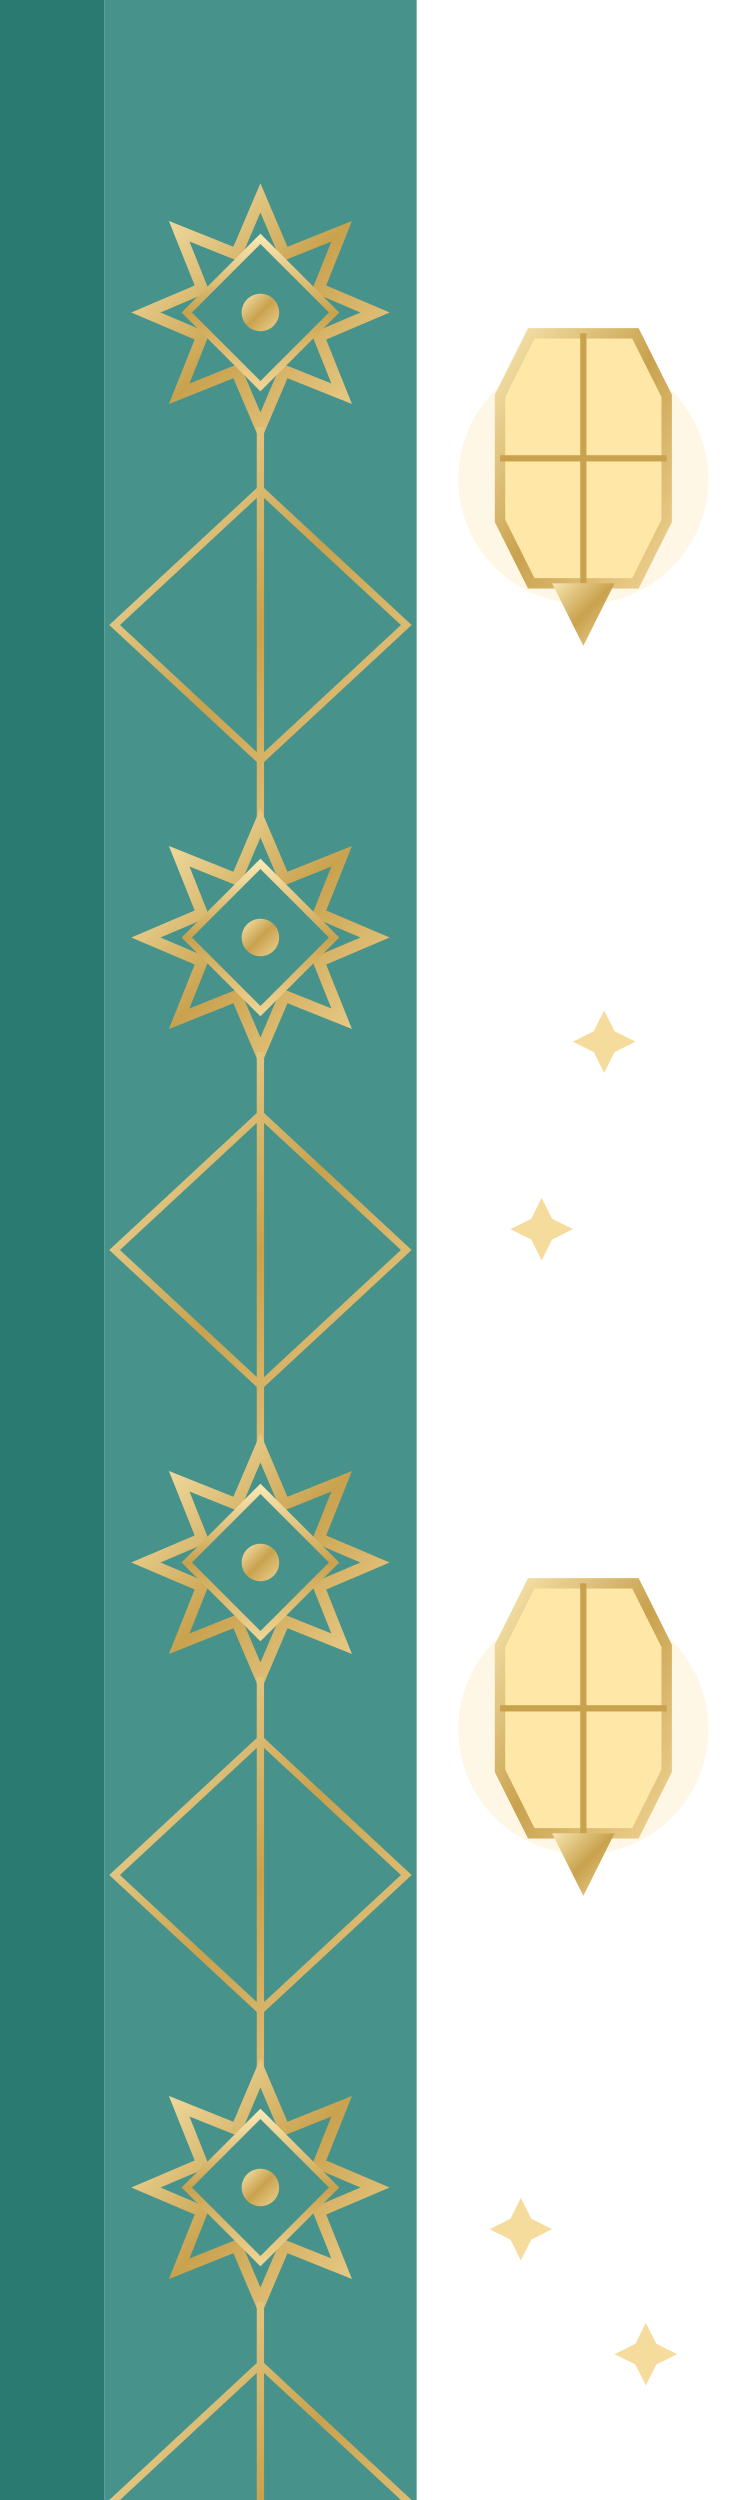
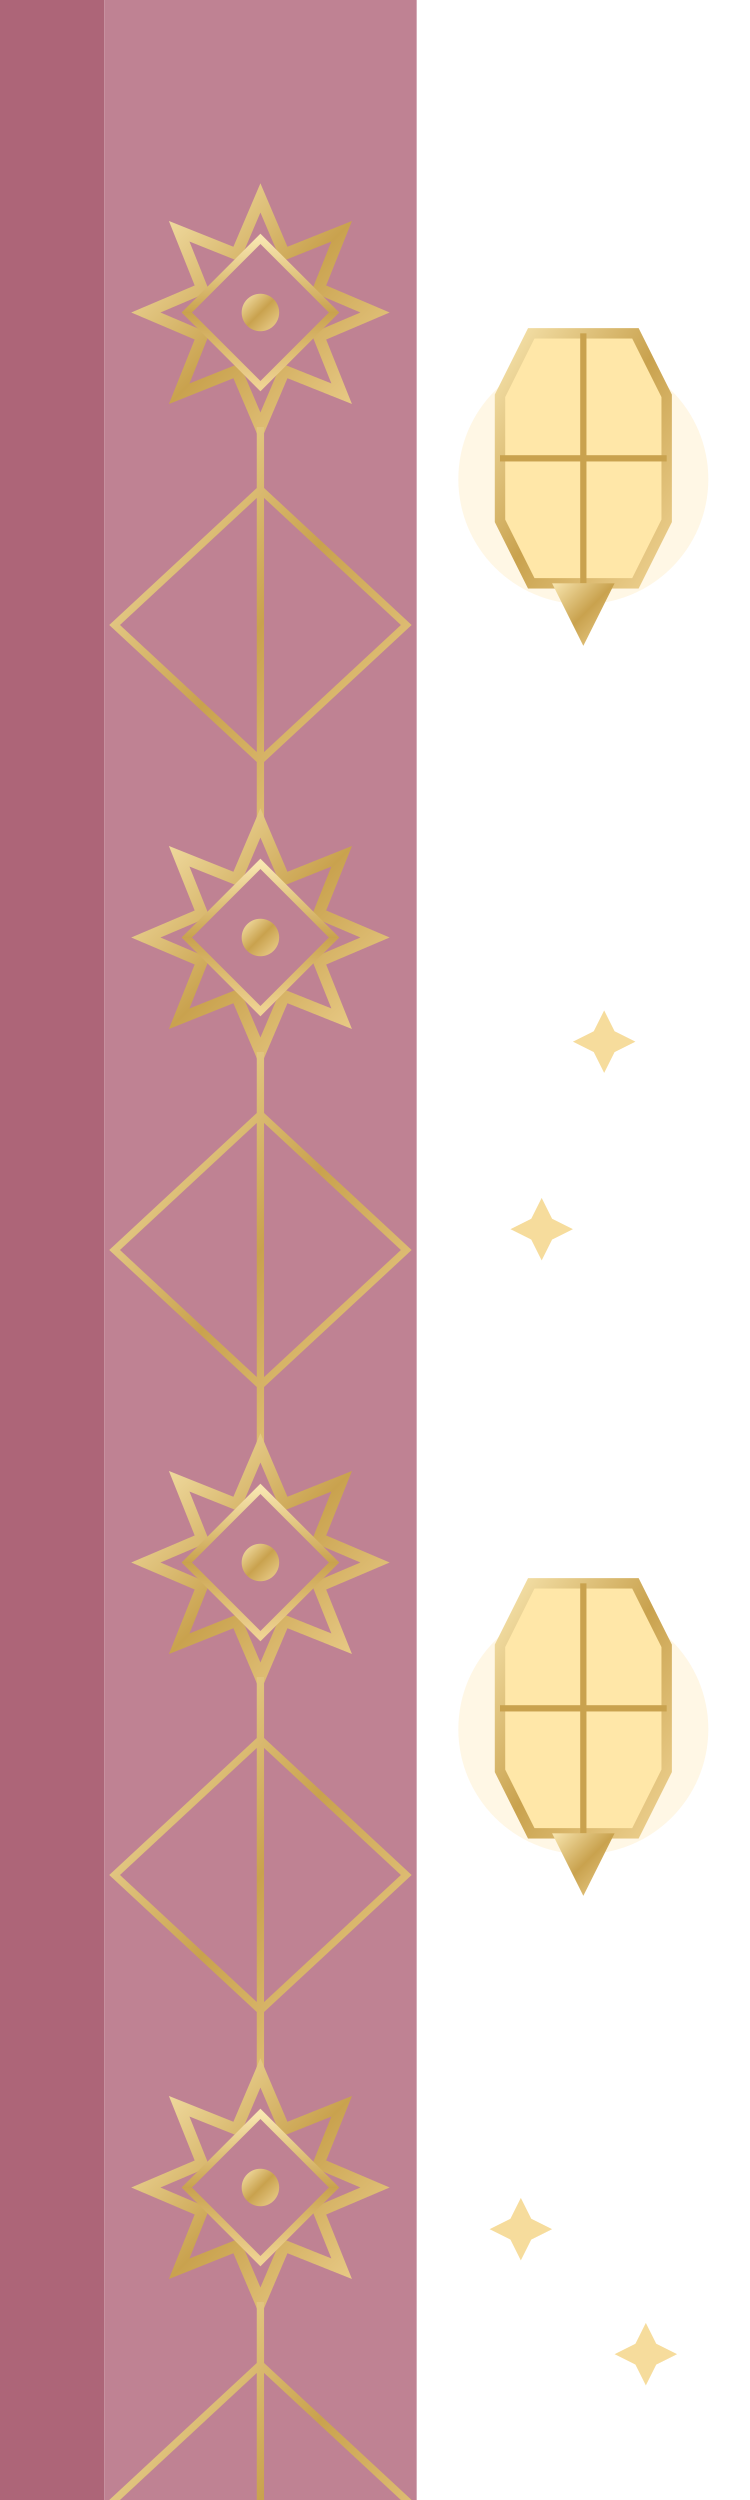
<svg xmlns="http://www.w3.org/2000/svg" viewBox="0 0 72 240" width="72" height="240">
  <defs>
    <linearGradient id="gd" x1="0" y1="0" x2="1" y2="1">
      <stop offset="0" stop-color="#f8e6b0" />
      <stop offset=".5" stop-color="#c9a24e" />
      <stop offset="1" stop-color="#efd393" />
    </linearGradient>
  </defs>
-   <rect x="0" y="0" width="10" height="240" fill="#2a7a72" />
+   <rect x="0" y="0" width="10" height="240" fill="#ad6578" />
  <path d="M10 0 V240" stroke="url(#gd)" stroke-width="1.4" />
-   <rect x="10" y="0" width="30" height="240" fill="#33877e" opacity=".9" />
+   <rect x="10" y="0" width="30" height="240" fill="#b87487" opacity=".9" />
  <path d="M40 0 V240" stroke="url(#gd)" stroke-width="1" />
  <path d="M36.0 30.0 L30.6 32.3 L32.8 37.8 L27.3 35.6 L25.0 41.0 L22.7 35.6 L17.2 37.8 L19.4 32.3 L14.0 30.0 L19.4 27.7 L17.2 22.2 L22.7 24.4 L25.0 19.0 L27.3 24.4 L32.8 22.2 L30.6 27.7Z" fill="none" stroke="url(#gd)" stroke-width="1.1" />
  <rect x="20" y="25" width="10" height="10" fill="none" stroke="url(#gd)" stroke-width=".7" transform="rotate(45 25 30)" />
  <circle cx="25" cy="30" r="1.8" fill="url(#gd)" />
  <path d="M25 41 V79 M11 60 L25 47 L39 60 L25 73Z" fill="none" stroke="url(#gd)" stroke-width=".7" />
  <path d="M36.0 90.0 L30.6 92.3 L32.8 97.8 L27.3 95.6 L25.0 101.0 L22.7 95.6 L17.2 97.8 L19.4 92.3 L14.0 90.0 L19.4 87.7 L17.2 82.2 L22.7 84.4 L25.0 79.0 L27.3 84.4 L32.8 82.2 L30.6 87.7Z" fill="none" stroke="url(#gd)" stroke-width="1.1" />
  <rect x="20" y="85" width="10" height="10" fill="none" stroke="url(#gd)" stroke-width=".7" transform="rotate(45 25 90)" />
  <circle cx="25" cy="90" r="1.8" fill="url(#gd)" />
  <path d="M25 101 V139 M11 120 L25 107 L39 120 L25 133Z" fill="none" stroke="url(#gd)" stroke-width=".7" />
  <path d="M36.0 150.0 L30.6 152.3 L32.8 157.8 L27.3 155.6 L25.0 161.0 L22.7 155.6 L17.2 157.8 L19.4 152.3 L14.0 150.0 L19.4 147.7 L17.2 142.2 L22.7 144.4 L25.0 139.0 L27.3 144.4 L32.8 142.2 L30.6 147.7Z" fill="none" stroke="url(#gd)" stroke-width="1.1" />
  <rect x="20" y="145" width="10" height="10" fill="none" stroke="url(#gd)" stroke-width=".7" transform="rotate(45 25 150)" />
  <circle cx="25" cy="150" r="1.8" fill="url(#gd)" />
  <path d="M25 161 V199 M11 180 L25 167 L39 180 L25 193Z" fill="none" stroke="url(#gd)" stroke-width=".7" />
  <path d="M36.0 210.0 L30.6 212.3 L32.8 217.8 L27.3 215.6 L25.0 221.0 L22.7 215.6 L17.2 217.8 L19.4 212.3 L14.0 210.0 L19.4 207.7 L17.2 202.2 L22.7 204.4 L25.0 199.0 L27.3 204.4 L32.8 202.2 L30.6 207.7Z" fill="none" stroke="url(#gd)" stroke-width="1.1" />
  <rect x="20" y="205" width="10" height="10" fill="none" stroke="url(#gd)" stroke-width=".7" transform="rotate(45 25 210)" />
  <circle cx="25" cy="210" r="1.8" fill="url(#gd)" />
  <path d="M25 221 V259 M11 240 L25 227 L39 240 L25 253Z" fill="none" stroke="url(#gd)" stroke-width=".7" />
  <path d="M56 0 V32" stroke="url(#gd)" stroke-width=".7" />
  <circle cx="56" cy="46" r="12" fill="#ffd98a" opacity=".22" />
  <path d="M51 32 h10 l3 6 v12 l-3 6 h-10 l-3 -6 v-12z" fill="#ffe7a8" stroke="url(#gd)" stroke-width="1" />
  <path d="M56 32 V56 M48 44 H64" stroke="#c9a24e" stroke-width=".6" />
  <path d="M53 56 L56 62 L59 56Z" fill="url(#gd)" />
  <path d="M56 120 V152" stroke="url(#gd)" stroke-width=".7" />
  <circle cx="56" cy="166" r="12" fill="#ffd98a" opacity=".22" />
  <path d="M51 152 h10 l3 6 v12 l-3 6 h-10 l-3 -6 v-12z" fill="#ffe7a8" stroke="url(#gd)" stroke-width="1" />
  <path d="M56 152 V176 M48 164 H64" stroke="#c9a24e" stroke-width=".6" />
  <path d="M53 176 L56 182 L59 176Z" fill="url(#gd)" />
  <path d="M58 97 L59 99 L61 100 L59 101 L58 103 L57 101 L55 100 L57 99Z" fill="#f6dc9c" />
  <path d="M50 211 L51 213 L53 214 L51 215 L50 217 L49 215 L47 214 L49 213Z" fill="#f6dc9c" />
  <path d="M62 223 L63 225 L65 226 L63 227 L62 229 L61 227 L59 226 L61 225Z" fill="#f6dc9c" />
  <path d="M52 115 L53 117 L55 118 L53 119 L52 121 L51 119 L49 118 L51 117Z" fill="#f6dc9c" />
</svg>
